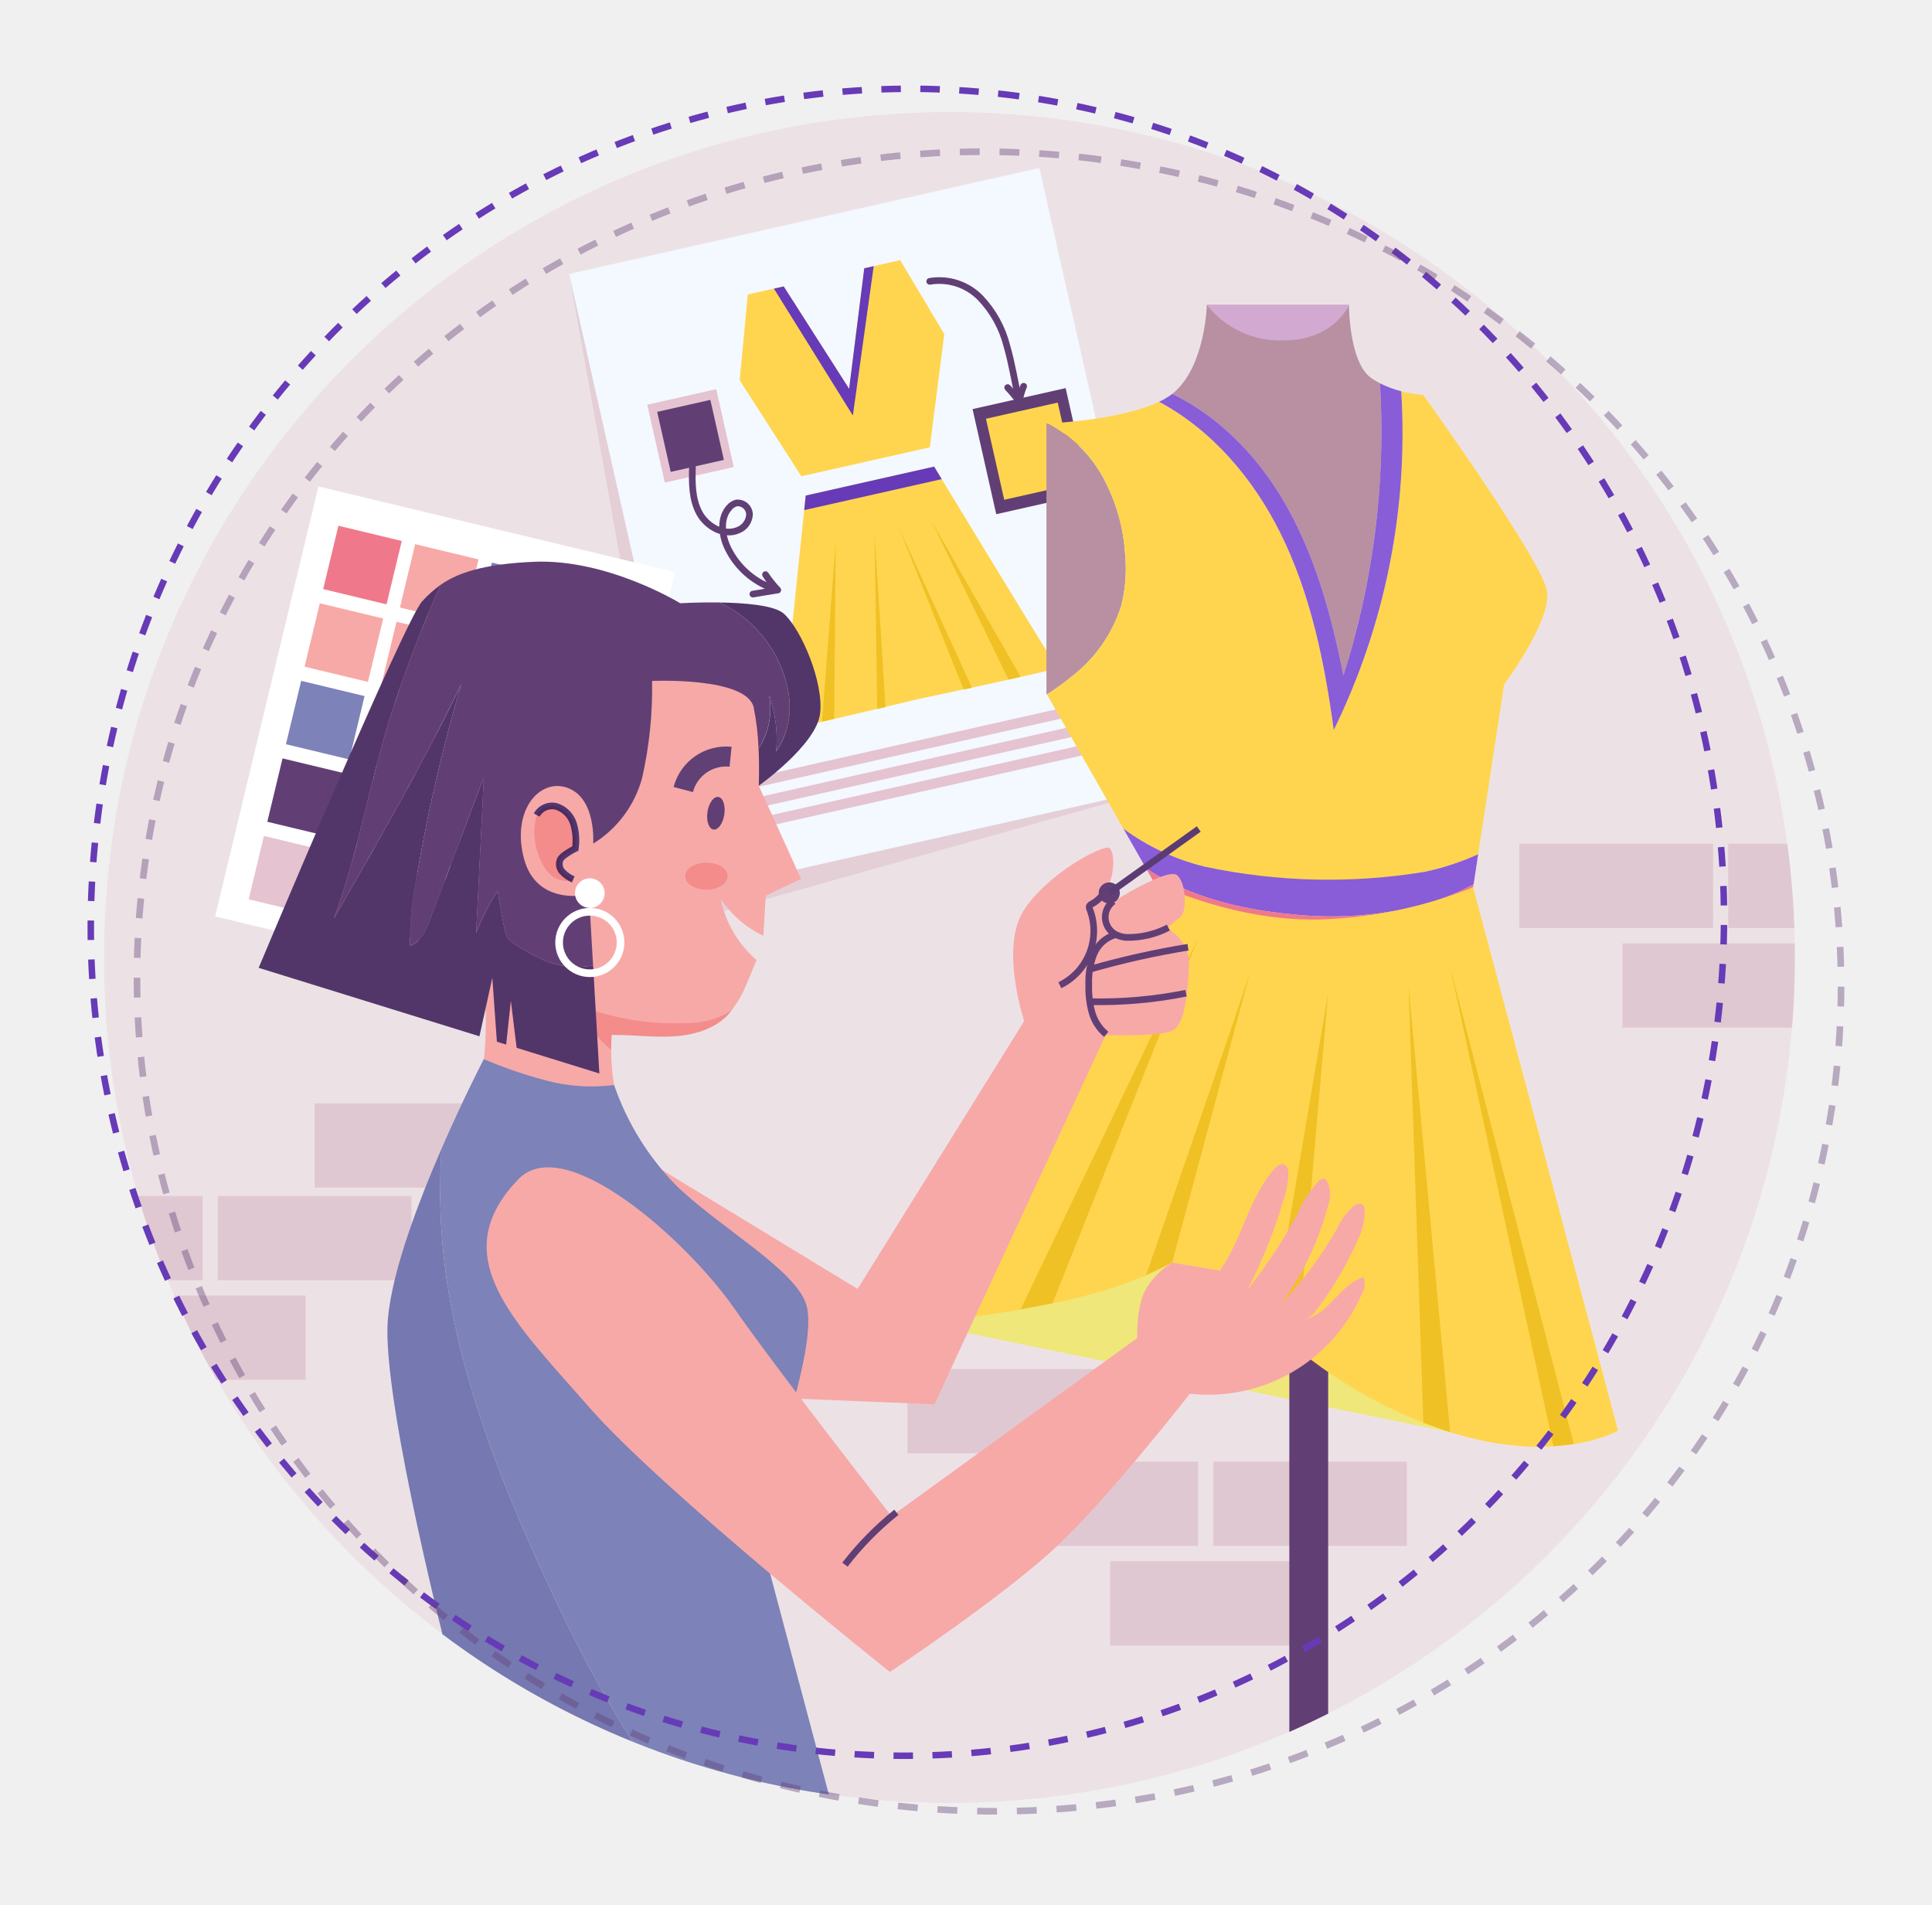
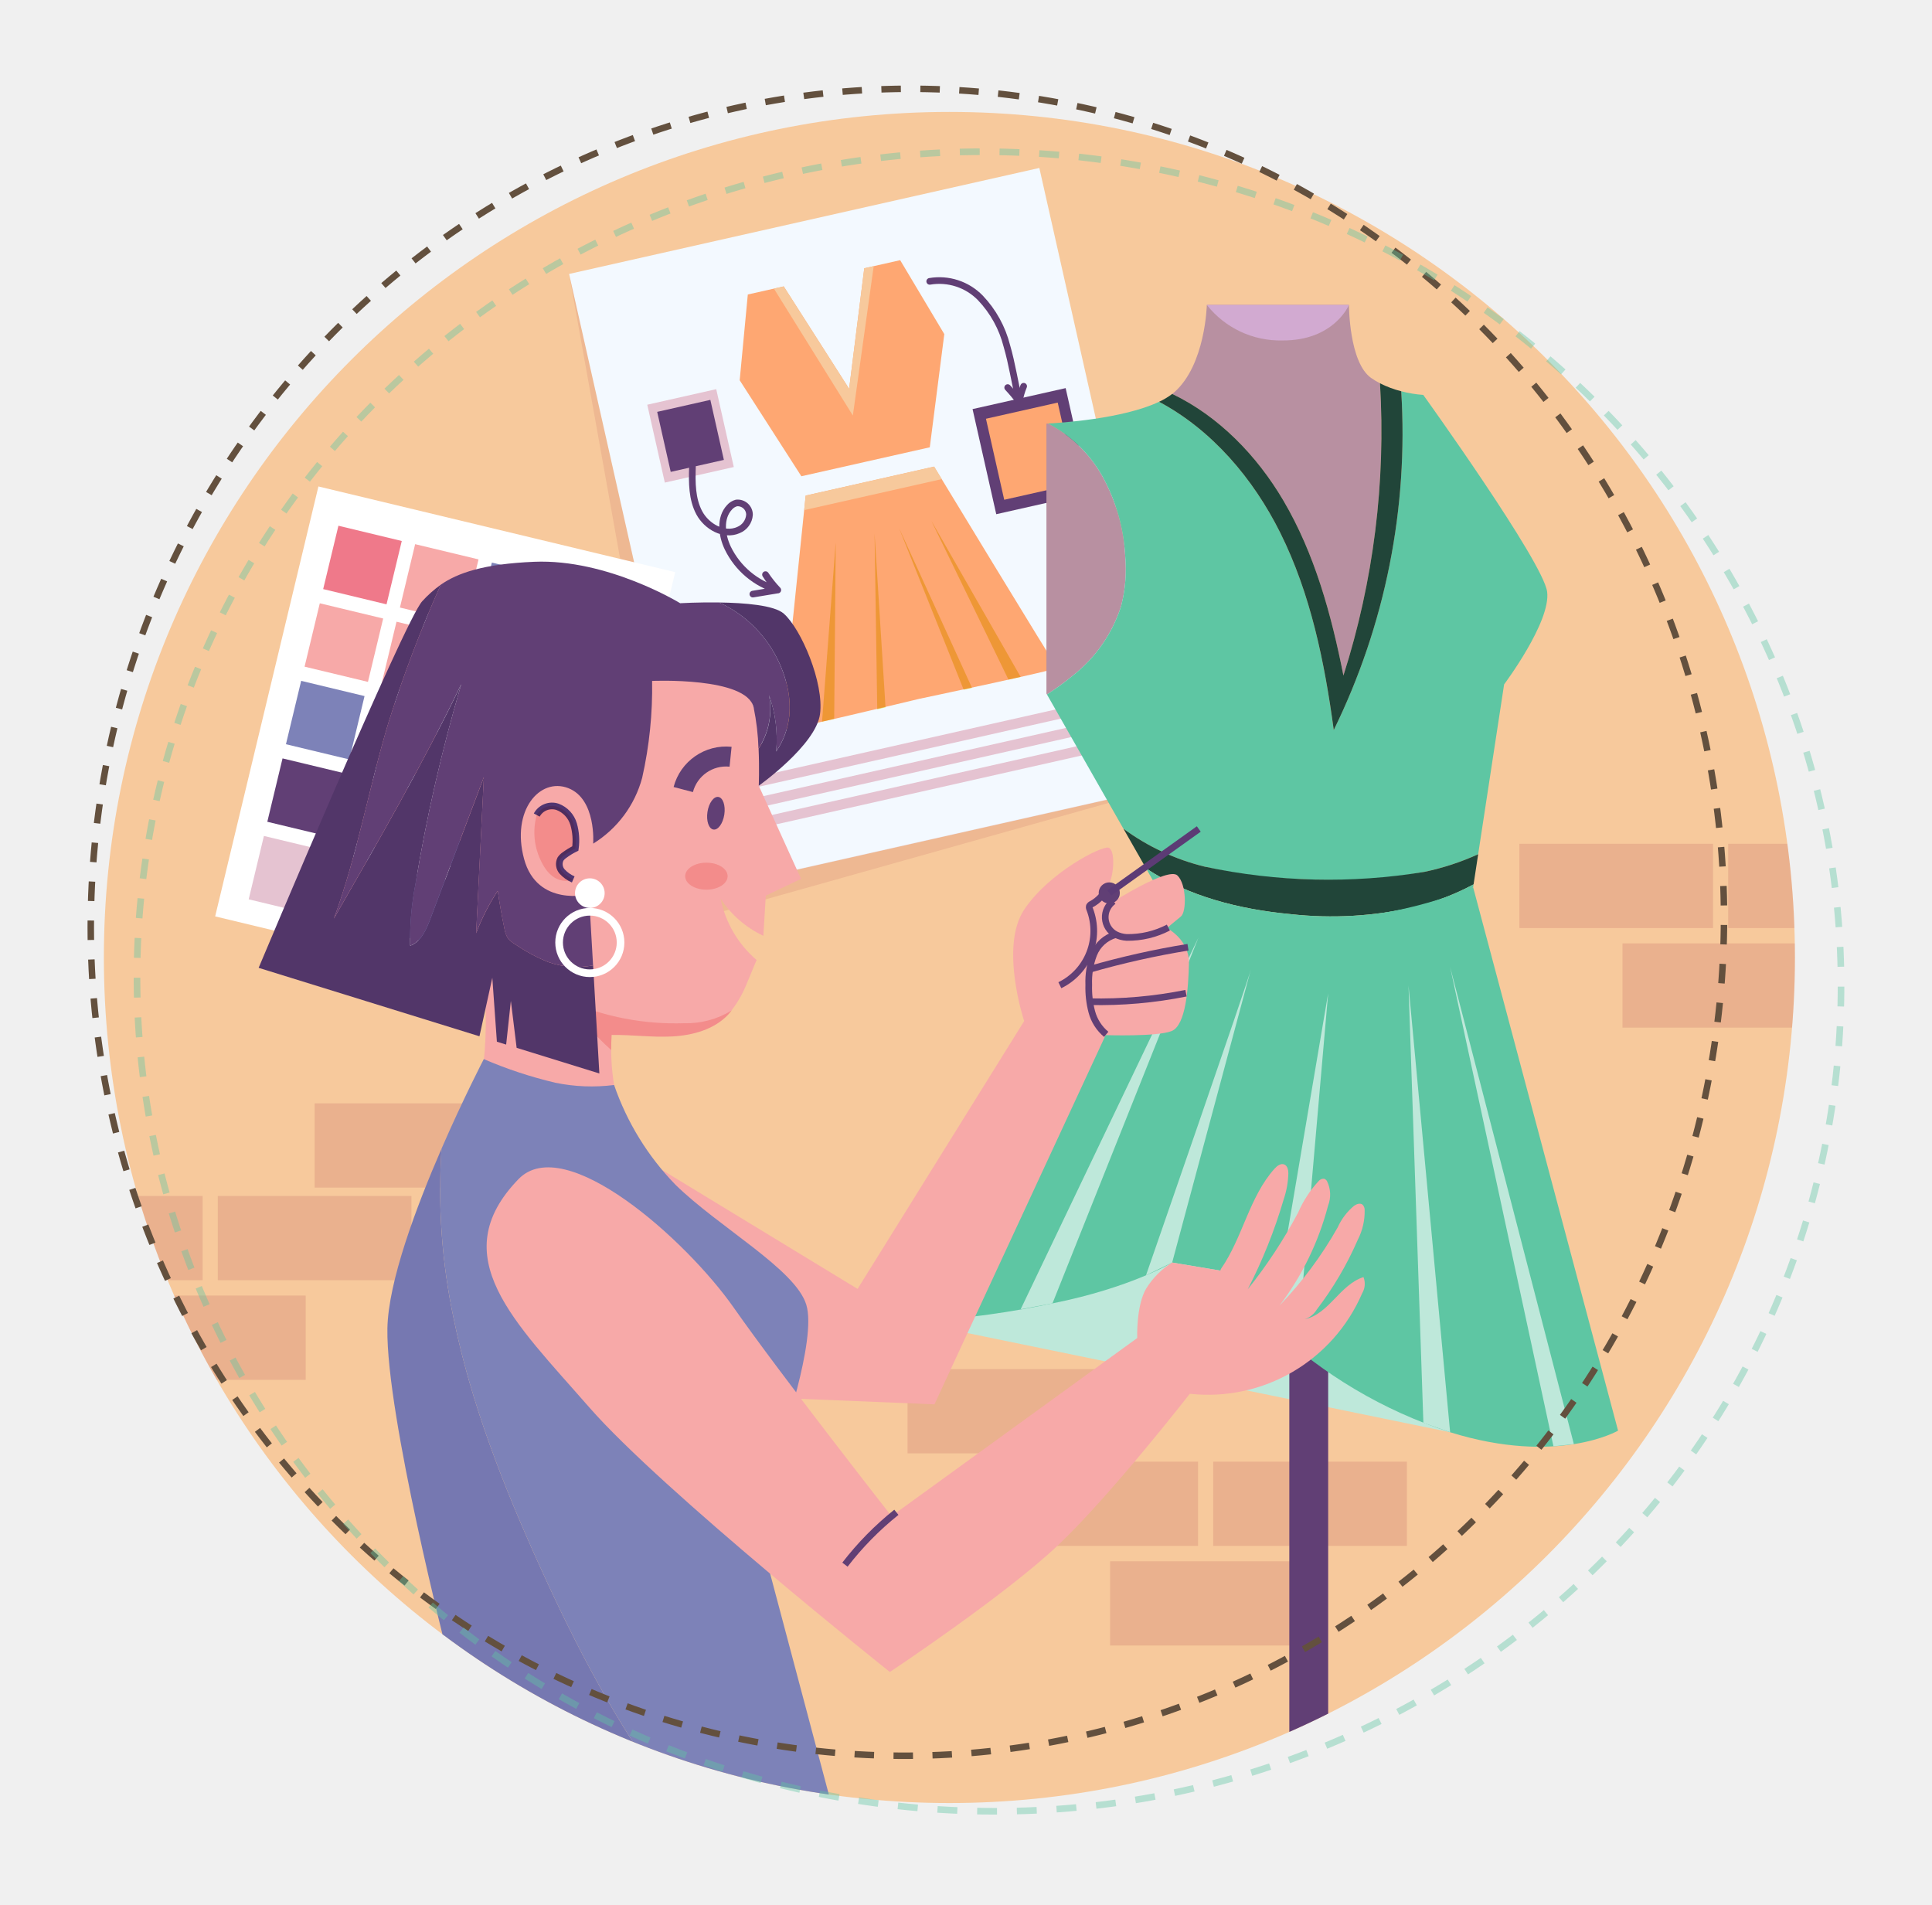
<svg xmlns="http://www.w3.org/2000/svg" width="278.008" height="274.025" viewBox="0 0 278.008 274.025">
  <defs>
    <clipPath id="clip-path">
      <circle id="Elipse_26" data-name="Elipse 26" cx="121.669" cy="121.669" r="121.669" fill="none" />
    </clipPath>
  </defs>
  <g id="Grupo_13033" data-name="Grupo 13033" transform="translate(1.689 -1.91)">
    <g id="Grupo_13032" data-name="Grupo 13032" transform="translate(13.257 18.016)">
      <g id="Grupo_13031" data-name="Grupo 13031" clip-path="url(#clip-path)">
-         <circle id="Elipse_25" data-name="Elipse 25" cx="121.669" cy="121.669" r="121.669" fill="#e5c3d1" opacity="0.3" />
+         <circle id="Elipse_25" data-name="Elipse 25" cx="121.669" cy="121.669" r="121.669" fill="#f7c99c" />
        <g id="Grupo_13017" data-name="Grupo 13017" transform="translate(203.686 91.99)" opacity="0.5" style="mix-blend-mode: multiply;isolation: isolate">
          <rect id="Rectángulo_2867" data-name="Rectángulo 2867" width="27.871" height="12.121" transform="translate(0 13.321)" fill="#e5c3d1" />
          <rect id="Rectángulo_2868" data-name="Rectángulo 2868" width="27.871" height="12.121" transform="translate(30.049 13.321)" fill="#e5c3d1" />
          <rect id="Rectángulo_2869" data-name="Rectángulo 2869" width="27.871" height="12.121" transform="translate(14.834 27.654)" fill="#e5c3d1" />
          <rect id="Rectángulo_2870" data-name="Rectángulo 2870" width="27.871" height="12.121" transform="translate(43.985)" fill="#e5c3d1" />
        </g>
        <g id="Grupo_13018" data-name="Grupo 13018" transform="translate(115.645 180.897)" opacity="0.5" style="mix-blend-mode: multiply;isolation: isolate">
          <rect id="Rectángulo_2871" data-name="Rectángulo 2871" width="27.871" height="12.121" transform="translate(71.856 25.442) rotate(180)" fill="#e5c3d1" />
          <rect id="Rectángulo_2872" data-name="Rectángulo 2872" width="27.871" height="12.121" transform="translate(41.807 25.442) rotate(180)" fill="#e5c3d1" />
          <rect id="Rectángulo_2873" data-name="Rectángulo 2873" width="27.871" height="12.121" transform="translate(57.022 39.775) rotate(180)" fill="#e5c3d1" />
          <rect id="Rectángulo_2874" data-name="Rectángulo 2874" width="27.871" height="12.121" transform="translate(27.871 12.121) rotate(180)" fill="#e5c3d1" />
        </g>
        <g id="Grupo_13019" data-name="Grupo 13019" transform="translate(-13.658 142.663)" opacity="0.5" style="mix-blend-mode: multiply;isolation: isolate">
          <rect id="Rectángulo_2875" data-name="Rectángulo 2875" width="27.871" height="12.121" transform="translate(0 13.321)" fill="#e5c3d1" />
          <rect id="Rectángulo_2876" data-name="Rectángulo 2876" width="27.871" height="12.121" transform="translate(30.049 13.321)" fill="#e5c3d1" />
          <rect id="Rectángulo_2877" data-name="Rectángulo 2877" width="27.871" height="12.121" transform="translate(14.834 27.654)" fill="#e5c3d1" />
          <rect id="Rectángulo_2878" data-name="Rectángulo 2878" width="27.871" height="12.121" transform="translate(43.985)" fill="#e5c3d1" />
        </g>
        <g id="Grupo_13020" data-name="Grupo 13020" transform="translate(66.947 8.065)">
          <path id="Trazado_841432" data-name="Trazado 841432" d="M0,0H69.328V90.786H0Z" transform="matrix(0.976, -0.22, 0.22, 0.976, 0, 15.249)" fill="#f3f9ff" />
-           <path id="Trazado_29833" data-name="Trazado 29833" d="M225.8,124.5l-9.241,2.084-9.241,2.083s-3.417,33.39-3.584,33.741,19.891-4.485,19.891-4.485,20.192-4.241,19.89-4.485S225.8,124.5,225.8,124.5Z" transform="translate(-173.278 -81.529)" fill="#ffd54f" />
-           <path id="Trazado_29834" data-name="Trazado 29834" d="M215.993,70.074l-5.168,1.165-2.178,17.348-3.829-6-5.582-8.74-5.168,1.165L192.9,87.352l8.875,13.815,9.241-2.084L220.254,97l2.088-16.287Z" transform="translate(-168.354 -56.808)" fill="#ffd54f" />
+           <path id="Trazado_29833" data-name="Trazado 29833" d="M225.8,124.5l-9.241,2.084-9.241,2.083s-3.417,33.39-3.584,33.741,19.891-4.485,19.891-4.485,20.192-4.241,19.89-4.485S225.8,124.5,225.8,124.5Z" transform="translate(-173.278 -81.529)" fill="#fea772" />
+           <path id="Trazado_29834" data-name="Trazado 29834" d="M215.993,70.074l-5.168,1.165-2.178,17.348-3.829-6-5.582-8.74-5.168,1.165L192.9,87.352l8.875,13.815,9.241-2.084L220.254,97l2.088-16.287Z" transform="translate(-168.354 -56.808)" fill="#fea772" />
          <rect id="Rectángulo_2880" data-name="Rectángulo 2880" width="59.396" height="1.453" transform="matrix(0.976, -0.22, 0.22, 0.976, 22.171, 88.698)" fill="#e5c3d1" />
          <rect id="Rectángulo_2881" data-name="Rectángulo 2881" width="59.396" height="1.453" transform="matrix(0.976, -0.22, 0.22, 0.976, 22.813, 91.544)" fill="#e5c3d1" />
          <rect id="Rectángulo_2882" data-name="Rectángulo 2882" width="59.396" height="1.453" transform="translate(23.454 94.39) rotate(-12.706)" fill="#e5c3d1" />
          <rect id="Rectángulo_2883" data-name="Rectángulo 2883" width="10.174" height="11.487" transform="translate(11.245 34.064) rotate(-12.706)" fill="#e5c3d1" />
          <rect id="Rectángulo_2884" data-name="Rectángulo 2884" width="7.838" height="8.849" transform="matrix(0.976, -0.22, 0.22, 0.976, 12.674, 35.093)" fill="#613f75" />
          <rect id="Rectángulo_2885" data-name="Rectángulo 2885" width="13.732" height="15.504" transform="translate(58.054 34.695) rotate(-12.706)" fill="#613f75" />
-           <path id="Trazado_841433" data-name="Trazado 841433" d="M0,0H10.579V11.944H0Z" transform="matrix(0.976, -0.22, 0.22, 0.976, 59.983, 36.085)" fill="#ffd54f" />
+           <path id="Trazado_841433" data-name="Trazado 841433" d="M0,0H10.579V11.944H0Z" transform="matrix(0.976, -0.22, 0.22, 0.976, 59.983, 36.085)" fill="#fea772" />
          <path id="Trazado_29835" data-name="Trazado 29835" d="M180.422,124.618c-.072,2.248-.074,4.61.989,6.592s3.552,3.385,5.611,2.479a2.56,2.56,0,0,0,1.611-2.21,1.7,1.7,0,0,0-1.877-1.692,1.987,1.987,0,0,0-1,.624c-1.42,1.518-1.146,3.983-.251,5.859a11.5,11.5,0,0,0,7.2,6.043,16.852,16.852,0,0,1-1.771-2.219,11.176,11.176,0,0,0,1.759,2.214l-3.578.591" transform="translate(-162.675 -81.583)" fill="none" stroke="#613f75" stroke-linecap="round" stroke-linejoin="round" stroke-width="0.958" />
          <path id="Trazado_29836" data-name="Trazado 29836" d="M243,75.53a8.247,8.247,0,0,1,7.286,2.376,15.515,15.515,0,0,1,3.813,6.912c.747,2.555,1.129,5.2,1.75,7.788" transform="translate(-191.111 -59.216)" fill="none" stroke="#613f75" stroke-linecap="round" stroke-linejoin="round" stroke-width="0.958" />
          <path id="Trazado_29837" data-name="Trazado 29837" d="M263.557,103.5a22.012,22.012,0,0,1,1.668,2,10.213,10.213,0,0,1,.632-2.192" transform="translate(-200.449 -71.901)" fill="none" stroke="#613f75" stroke-linecap="round" stroke-linejoin="round" stroke-width="0.958" />
-           <path id="Trazado_29838" data-name="Trazado 29838" d="M201.93,74.885l11.357,18.257,3-21.493-1.358.306L212.75,89.3l-9.412-14.735Z" transform="translate(-172.457 -57.523)" fill="#673ab7" />
-           <path id="Trazado_29839" data-name="Trazado 29839" d="M228.61,124.5l-18.481,4.167-.214,2.091L229.7,126.3Z" transform="translate(-176.083 -81.529)" fill="#673ab7" />
+           <path id="Trazado_29838" data-name="Trazado 29838" d="M201.93,74.885l11.357,18.257,3-21.493-1.358.306L212.75,89.3l-9.412-14.735Z" transform="translate(-172.457 -57.523)" fill="#f7c99c" />
+           <path id="Trazado_29839" data-name="Trazado 29839" d="M228.61,124.5l-18.481,4.167-.214,2.091L229.7,126.3Z" transform="translate(-176.083 -81.529)" fill="#f7c99c" />
          <path id="Trazado_29840" data-name="Trazado 29840" d="M216.584,144.437l-1.969,25.826,1.749-.4Z" transform="translate(-178.219 -90.585)" fill="#efe779" style="mix-blend-mode: multiply;isolation: isolate" />
          <path id="Trazado_29841" data-name="Trazado 29841" d="M228.462,142.129l.385,25.3,1.193-.276Z" transform="translate(-184.508 -89.537)" fill="#efe779" style="mix-blend-mode: multiply;isolation: isolate" />
          <path id="Trazado_29842" data-name="Trazado 29842" d="M234.906,140.676l10.507,23.014-1.2.262Z" transform="translate(-187.435 -88.877)" fill="#efe779" style="mix-blend-mode: multiply;isolation: isolate" />
          <path id="Trazado_29843" data-name="Trazado 29843" d="M243.414,138.758l12.861,22.483-1.753.388Z" transform="translate(-191.299 -88.005)" fill="#efe779" style="mix-blend-mode: multiply;isolation: isolate" />
          <path id="Trazado_29844" data-name="Trazado 29844" d="M147.928,73.706,167.9,162.269l67.631-15.249-70.9,19.929Z" transform="translate(-147.928 -58.458)" fill="#f6e9ee" style="mix-blend-mode: multiply;isolation: isolate" />
        </g>
        <g id="Grupo_13021" data-name="Grupo 13021" transform="translate(16.014 53.892)">
          <rect id="Rectángulo_2887" data-name="Rectángulo 2887" width="52.799" height="63.623" transform="translate(14.86 0) rotate(13.507)" fill="#fff" />
          <rect id="Rectángulo_2888" data-name="Rectángulo 2888" width="9.379" height="9.379" transform="matrix(0.972, 0.234, -0.234, 0.972, 17.738, 5.652)" fill="#ef798a" />
          <rect id="Rectángulo_2889" data-name="Rectángulo 2889" width="9.379" height="9.379" transform="translate(28.778 8.304) rotate(13.507)" fill="#f7a9a8" />
          <rect id="Rectángulo_2890" data-name="Rectángulo 2890" width="9.379" height="9.379" transform="translate(39.817 10.955) rotate(13.507)" fill="#7d82b8" />
          <rect id="Rectángulo_2891" data-name="Rectángulo 2891" width="9.379" height="9.379" transform="translate(50.857 13.607) rotate(13.507)" fill="#613f75" />
          <rect id="Rectángulo_2892" data-name="Rectángulo 2892" width="9.379" height="9.379" transform="translate(15.058 16.811) rotate(13.507)" fill="#f7a9a8" />
          <rect id="Rectángulo_2893" data-name="Rectángulo 2893" width="9.379" height="9.379" transform="matrix(0.972, 0.234, -0.234, 0.972, 26.097, 19.463)" fill="#f7a9a8" />
          <rect id="Rectángulo_2894" data-name="Rectángulo 2894" width="9.379" height="9.379" transform="translate(37.137 22.115) rotate(13.507)" fill="#7d82b8" />
          <rect id="Rectángulo_2895" data-name="Rectángulo 2895" width="9.379" height="9.379" transform="translate(48.176 24.767) rotate(13.507)" fill="#613f75" />
          <rect id="Rectángulo_2896" data-name="Rectángulo 2896" width="9.379" height="9.379" transform="translate(12.377 27.971) rotate(13.507)" fill="#7d82b8" />
          <rect id="Rectángulo_2897" data-name="Rectángulo 2897" width="9.379" height="9.379" transform="translate(23.417 30.622) rotate(13.507)" fill="#f7a9a8" />
          <rect id="Rectángulo_2898" data-name="Rectángulo 2898" width="9.379" height="9.379" transform="matrix(0.972, 0.234, -0.234, 0.972, 34.456, 33.274)" fill="#7d82b8" />
          <rect id="Rectángulo_2899" data-name="Rectángulo 2899" width="9.379" height="9.379" transform="translate(45.495 35.926) rotate(13.507)" fill="#613f75" />
          <rect id="Rectángulo_2900" data-name="Rectángulo 2900" width="9.379" height="9.379" transform="translate(9.696 39.13) rotate(13.507)" fill="#613f75" />
          <rect id="Rectángulo_2901" data-name="Rectángulo 2901" width="9.379" height="9.379" transform="translate(20.736 41.782) rotate(13.507)" fill="#f7a9a8" />
          <rect id="Rectángulo_2902" data-name="Rectángulo 2902" width="9.379" height="9.379" transform="matrix(0.972, 0.234, -0.234, 0.972, 31.775, 44.434)" fill="#7d82b8" />
          <rect id="Rectángulo_2903" data-name="Rectángulo 2903" width="9.379" height="9.379" transform="translate(42.815 47.085) rotate(13.507)" fill="#613f75" />
          <rect id="Rectángulo_2904" data-name="Rectángulo 2904" width="9.379" height="9.379" transform="translate(7.016 50.289) rotate(13.507)" fill="#e5c3d1" />
          <rect id="Rectángulo_2905" data-name="Rectángulo 2905" width="9.379" height="9.379" transform="translate(18.055 52.941) rotate(13.507)" fill="#f7a9a8" />
          <rect id="Rectángulo_2906" data-name="Rectángulo 2906" width="9.379" height="9.379" transform="translate(29.095 55.593) rotate(13.507)" fill="#7d82b8" />
          <rect id="Rectángulo_2907" data-name="Rectángulo 2907" width="9.379" height="9.379" transform="matrix(0.972, 0.234, -0.234, 0.972, 40.134, 58.245)" fill="#613f75" />
        </g>
        <g id="Grupo_13024" data-name="Grupo 13024" transform="translate(118.271 27.772)">
-           <path id="Trazado_29845" data-name="Trazado 29845" d="M248.193,327.6,320.244,342.4l-7-34.981L279.7,298.328Z" transform="translate(-244.794 -180.193)" fill="#efe779" />
+           <path id="Trazado_29845" data-name="Trazado 29845" d="M248.193,327.6,320.244,342.4l-7-34.981L279.7,298.328Z" transform="translate(-244.794 -180.193)" fill="#bee8da" />
          <rect id="Rectángulo_2908" data-name="Rectángulo 2908" width="5.591" height="59.072" transform="translate(52.312 148.729)" fill="#613f75" />
          <g id="Grupo_13023" data-name="Grupo 13023" transform="translate(17.362)">
            <path id="Trazado_29846" data-name="Trazado 29846" d="M284.527,139.414a21.32,21.32,0,0,0,.591-7.182,26.666,26.666,0,0,0-3.32-11.568,19.047,19.047,0,0,0-7.79-7.524l-.23.011v38.84l.075.132a36.916,36.916,0,0,0,3.755-2.733A20.679,20.679,0,0,0,284.527,139.414Z" transform="translate(-273.778 -96.076)" fill="#b890a1" />
            <path id="Trazado_29847" data-name="Trazado 29847" d="M322.919,110c4.533,7.687,6.916,16.446,8.653,25.2a115.505,115.505,0,0,0,5.261-42.051,10.8,10.8,0,0,1-1.274-.768c-3.19-2.251-3.19-10.507-3.19-10.507H311.917s-.188,8.631-4.691,12.571c-.091.08-.192.156-.291.233C313.635,97.891,319.116,103.554,322.919,110Z" transform="translate(-288.839 -81.875)" fill="#b890a1" />
            <g id="Grupo_13022" data-name="Grupo 13022" transform="translate(0.075 11.276)">
-               <path id="Trazado_29848" data-name="Trazado 29848" d="M311.5,174.867a68.93,68.93,0,0,0,16.725-1.077,36.947,36.947,0,0,0,7.738-2.537l3.734-24.441s6.755-9.006,6.192-13.322-17.825-28.332-17.825-28.332a17.136,17.136,0,0,1-3.176-.528,97.024,97.024,0,0,1-9.708,48.744c-1.319-9.76-3.309-19.569-7.7-28.385-3.874-7.782-9.813-14.779-17.437-18.841-5.206,2.477-14.432,3.047-15.977,3.127a19.047,19.047,0,0,1,7.79,7.524,26.665,26.665,0,0,1,3.32,11.568,21.318,21.318,0,0,1-.591,7.182,20.678,20.678,0,0,1-6.919,9.975,36.921,36.921,0,0,1-3.756,2.733l11.012,19.329a32.892,32.892,0,0,0,11.728,5.462A68.6,68.6,0,0,0,311.5,174.867Z" transform="translate(-273.915 -103.487)" fill="#ffd54f" />
-               <path id="Trazado_29849" data-name="Trazado 29849" d="M320.909,124.037c4.39,8.817,6.38,18.626,7.7,28.385a97.024,97.024,0,0,0,9.708-48.744,14.757,14.757,0,0,1-3.056-1.143A115.507,115.507,0,0,1,330,144.586c-1.737-8.754-4.12-17.512-8.653-25.2-3.8-6.448-9.284-12.11-15.984-15.322a10.206,10.206,0,0,1-1.89,1.132C311.1,109.258,317.034,116.255,320.909,124.037Z" transform="translate(-287.34 -102.535)" fill="#895cd8" />
-               <path id="Trazado_29850" data-name="Trazado 29850" d="M337.392,226.185a85.311,85.311,0,0,1-31.572-.741,32.892,32.892,0,0,1-11.728-5.462l3.239,5.685c6.03,4.042,13.468,5.909,20.767,6.595a53.312,53.312,0,0,0,18.009-1.057,36.255,36.255,0,0,0,8.362-3.224l.661-4.332A36.947,36.947,0,0,1,337.392,226.185Z" transform="translate(-283.08 -155.882)" fill="#895cd8" />
-               <path id="Trazado_29851" data-name="Trazado 29851" d="M320.794,236.993c-7.3-.686-14.737-2.553-20.767-6.595l1.156,2.029,26.172,12.516L347.1,233.131l.064-.42a36.256,36.256,0,0,1-8.362,3.224A53.312,53.312,0,0,1,320.794,236.993Z" transform="translate(-285.776 -160.613)" fill="#ef798a" />
+               <path id="Trazado_29848" data-name="Trazado 29848" d="M311.5,174.867a68.93,68.93,0,0,0,16.725-1.077,36.947,36.947,0,0,0,7.738-2.537l3.734-24.441s6.755-9.006,6.192-13.322-17.825-28.332-17.825-28.332a17.136,17.136,0,0,1-3.176-.528,97.024,97.024,0,0,1-9.708,48.744c-1.319-9.76-3.309-19.569-7.7-28.385-3.874-7.782-9.813-14.779-17.437-18.841-5.206,2.477-14.432,3.047-15.977,3.127a19.047,19.047,0,0,1,7.79,7.524,26.665,26.665,0,0,1,3.32,11.568,21.318,21.318,0,0,1-.591,7.182,20.678,20.678,0,0,1-6.919,9.975,36.921,36.921,0,0,1-3.756,2.733l11.012,19.329a32.892,32.892,0,0,0,11.728,5.462A68.6,68.6,0,0,0,311.5,174.867Z" transform="translate(-273.915 -103.487)" fill="#5ec6a3" />
+               <path id="Trazado_29849" data-name="Trazado 29849" d="M320.909,124.037c4.39,8.817,6.38,18.626,7.7,28.385a97.024,97.024,0,0,0,9.708-48.744,14.757,14.757,0,0,1-3.056-1.143A115.507,115.507,0,0,1,330,144.586c-1.737-8.754-4.12-17.512-8.653-25.2-3.8-6.448-9.284-12.11-15.984-15.322a10.206,10.206,0,0,1-1.89,1.132C311.1,109.258,317.034,116.255,320.909,124.037Z" transform="translate(-287.34 -102.535)" fill="#214539" />
+               <path id="Trazado_29850" data-name="Trazado 29850" d="M337.392,226.185a85.311,85.311,0,0,1-31.572-.741,32.892,32.892,0,0,1-11.728-5.462l3.239,5.685c6.03,4.042,13.468,5.909,20.767,6.595a53.312,53.312,0,0,0,18.009-1.057,36.255,36.255,0,0,0,8.362-3.224l.661-4.332A36.947,36.947,0,0,1,337.392,226.185Z" transform="translate(-283.08 -155.882)" fill="#214539" />
+               <path id="Trazado_29851" data-name="Trazado 29851" d="M320.794,236.993c-7.3-.686-14.737-2.553-20.767-6.595l1.156,2.029,26.172,12.516L347.1,233.131l.064-.42a36.256,36.256,0,0,1-8.362,3.224A53.312,53.312,0,0,1,320.794,236.993Z" transform="translate(-285.776 -160.613)" fill="#5ec6a3" />
            </g>
          </g>
-           <path id="Trazado_29852" data-name="Trazado 29852" d="M274.81,234.115c1.155.557,12.092,5.769,24.3,5.325a64.685,64.685,0,0,0,21.618-4.62l20.855,78.186s-8.653,5.062-24.167.23A67.558,67.558,0,0,1,291.734,298l-7.5-8.045-6.811-1.135s-5.929,3.614-17.223,5.874a130.218,130.218,0,0,1-18.231,2.543Z" transform="translate(-241.966 -151.026)" fill="#ffd54f" />
-           <path id="Trazado_29853" data-name="Trazado 29853" d="M380.209,256.414l17.807,68.661-2.938.315Z" transform="translate(-304.759 -161.154)" fill="#efe779" style="mix-blend-mode: multiply;isolation: isolate" />
-           <path id="Trazado_29854" data-name="Trazado 29854" d="M375.226,325.589l-5.987-64.277,2.14,62.927Z" transform="translate(-299.776 -163.379)" fill="#efe779" style="mix-blend-mode: multiply;isolation: isolate" />
-           <path id="Trazado_29855" data-name="Trazado 29855" d="M341.288,263.336l-8.135,47.937,3.674,3.254Z" transform="translate(-283.385 -164.299)" fill="#efe779" style="mix-blend-mode: multiply;isolation: isolate" />
-           <path id="Trazado_29856" data-name="Trazado 29856" d="M315.118,257.064c-.183,1.078-15.091,44.014-15.091,44.014l3.765-1.834Z" transform="translate(-268.339 -161.45)" fill="#efe779" style="mix-blend-mode: multiply;isolation: isolate" />
-           <path id="Trazado_29857" data-name="Trazado 29857" d="M292.561,248.677l-25.583,53.485,4.58-.854Z" transform="translate(-253.327 -157.64)" fill="#efe779" style="mix-blend-mode: multiply;isolation: isolate" />
+           <path id="Trazado_29852" data-name="Trazado 29852" d="M274.81,234.115c1.155.557,12.092,5.769,24.3,5.325a64.685,64.685,0,0,0,21.618-4.62l20.855,78.186s-8.653,5.062-24.167.23A67.558,67.558,0,0,1,291.734,298l-7.5-8.045-6.811-1.135s-5.929,3.614-17.223,5.874a130.218,130.218,0,0,1-18.231,2.543Z" transform="translate(-241.966 -151.026)" fill="#5ec6a3" />
+           <path id="Trazado_29853" data-name="Trazado 29853" d="M380.209,256.414l17.807,68.661-2.938.315Z" transform="translate(-304.759 -161.154)" fill="#bee8da" />
+           <path id="Trazado_29854" data-name="Trazado 29854" d="M375.226,325.589l-5.987-64.277,2.14,62.927Z" transform="translate(-299.776 -163.379)" fill="#bee8da" />
+           <path id="Trazado_29855" data-name="Trazado 29855" d="M341.288,263.336l-8.135,47.937,3.674,3.254Z" transform="translate(-283.385 -164.299)" fill="#bee8da" />
+           <path id="Trazado_29856" data-name="Trazado 29856" d="M315.118,257.064c-.183,1.078-15.091,44.014-15.091,44.014l3.765-1.834Z" transform="translate(-268.339 -161.45)" fill="#bee8da" />
+           <path id="Trazado_29857" data-name="Trazado 29857" d="M292.561,248.677l-25.583,53.485,4.58-.854Z" transform="translate(-253.327 -157.64)" fill="#bee8da" />
        </g>
        <path id="Trazado_29858" data-name="Trazado 29858" d="M336.516,81.875s-2.125,5.159-9.582,5.111a13.452,13.452,0,0,1-10.87-5.111Z" transform="translate(-157.352 -54.103)" fill="#d2aad1" />
        <g id="Grupo_13030" data-name="Grupo 13030" transform="translate(22.27 64.713)">
          <g id="Grupo_13026" data-name="Grupo 13026" transform="translate(55.577 38.466)">
            <path id="Trazado_29859" data-name="Trazado 29859" d="M167.9,269.817l30.611,18.626L222.482,249.9s-3.563-10.69,0-16.034,11.176-9.232,12.147-8.908.81,3.887,0,5.345a1.858,1.858,0,0,0,.67,2.429s7.9-5.034,9.23-3.785,1.332,5.245.5,5.911-2,1.665-2,1.665,3.247,1.665,3.164,5.078-.416,8.908-2.5,9.741-9.491.583-9.491.583l-24.63,53.127-29.341-1.206Z" transform="translate(-167.9 -222.263)" fill="#f7a9a8" />
            <path id="Trazado_29860" data-name="Trazado 29860" d="M284.12,235.406a5.127,5.127,0,0,1-2.215,2.412.686.686,0,0,0-.348.3.666.666,0,0,0,.062.466,8.688,8.688,0,0,1-4.306,10.916" transform="translate(-217.598 -227.02)" fill="none" stroke="#613f75" stroke-miterlimit="10" stroke-width="0.958" />
            <path id="Trazado_29861" data-name="Trazado 29861" d="M290.467,239.065a2.829,2.829,0,0,0,.271,4.78,4.034,4.034,0,0,0,1.622.441,12.592,12.592,0,0,0,6.005-1.418" transform="translate(-223.033 -228.681)" fill="none" stroke="#613f75" stroke-miterlimit="10" stroke-width="0.958" />
            <path id="Trazado_29862" data-name="Trazado 29862" d="M288.823,247.877a4.789,4.789,0,0,0-3.178,2.872,11.018,11.018,0,0,0-.71,4.359,13.6,13.6,0,0,0,.437,3.878,6.3,6.3,0,0,0,2.077,3.245" transform="translate(-221.06 -232.684)" fill="none" stroke="#613f75" stroke-miterlimit="10" stroke-width="0.958" />
            <path id="Trazado_29863" data-name="Trazado 29863" d="M285.085,254.4a121.989,121.989,0,0,1,14.2-3.186" transform="translate(-221.128 -234.198)" fill="none" stroke="#613f75" stroke-miterlimit="10" stroke-width="0.958" />
            <path id="Trazado_29864" data-name="Trazado 29864" d="M285.066,264.556a62.987,62.987,0,0,0,13.921-1.22" transform="translate(-221.119 -239.706)" fill="none" stroke="#613f75" stroke-miterlimit="10" stroke-width="0.958" />
            <g id="Grupo_13025" data-name="Grupo 13025" transform="translate(65.308)">
              <path id="Trazado_29865" data-name="Trazado 29865" d="M290.6,235.637a1.522,1.522,0,1,1-1.522-1.522A1.521,1.521,0,0,1,290.6,235.637Z" transform="translate(-287.56 -226.433)" fill="#613f75" />
              <line id="Línea_17" data-name="Línea 17" x1="12.876" y2="9.204" transform="translate(1.522)" fill="none" stroke="#5c3b75" stroke-miterlimit="10" stroke-width="0.958" />
            </g>
          </g>
          <path id="Trazado_29866" data-name="Trazado 29866" d="M122.179,234.966a37.432,37.432,0,0,0,20.894,8.053,31.733,31.733,0,0,1-2.243-13.944c2.918-.04,5.834.376,8.747.217s5.945-.987,7.971-3.086a15.926,15.926,0,0,0,2.794-4.694c.482-1.075.868-2.14,1.35-3.215a15.782,15.782,0,0,1-5.182-8.825,14.977,14.977,0,0,0,6.15,5.338l.354-5.777,5.073-2.418L162,193.214s1.772-5.094-1.329-12.957-29.9-5.095-29.9-5.095c-4.745,1.79-8.363,6.106-10.142,10.855s-2,9.946-1.666,15.007a72.447,72.447,0,0,0,1.61,11.147c.613,2.728,1.386,5.426,1.766,8.2A57.743,57.743,0,0,1,122.179,234.966Z" transform="translate(-90.033 -160.974)" fill="#f7a9a8" />
          <path id="Trazado_29867" data-name="Trazado 29867" d="M186.789,214.112c-.2,1.3-.9,2.263-1.567,2.162s-1.054-1.233-.859-2.528.9-2.263,1.567-2.162S186.984,212.816,186.789,214.112Z" transform="translate(-119.778 -177.729)" fill="#613f75" />
          <path id="Trazado_29868" data-name="Trazado 29868" d="M178.026,205.686a6.373,6.373,0,0,1,6.809-4.721" transform="translate(-116.923 -172.895)" fill="none" stroke="#604075" stroke-miterlimit="10" stroke-width="2.874" />
          <path id="Trazado_29869" data-name="Trazado 29869" d="M139.394,215.284a2.5,2.5,0,0,1,3-1.179,3.826,3.826,0,0,1,2.31,2.495,8.506,8.506,0,0,1,.246,3.493,10.063,10.063,0,0,0-1.572.961,2.135,2.135,0,0,0-.564.558,1.628,1.628,0,0,0,.245,1.817,4.769,4.769,0,0,0,1.586,1.12" transform="translate(-99.375 -178.823)" fill="none" stroke="#513570" stroke-miterlimit="10" stroke-width="0.958" />
          <path id="Trazado_29870" data-name="Trazado 29870" d="M184.637,230.862c0,1.074-1.368,1.944-3.055,1.944s-3.055-.871-3.055-1.944,1.368-1.944,3.055-1.944S184.637,229.788,184.637,230.862Z" transform="translate(-117.15 -185.606)" fill="#f7a9a8" opacity="0.5" style="mix-blend-mode: multiply;isolation: isolate" />
          <g id="Grupo_13027" data-name="Grupo 13027" transform="translate(18.526 71.579)">
            <path id="Trazado_29871" data-name="Trazado 29871" d="M109.547,328.738a88.943,88.943,0,0,1-1.736-24.429c-3.677,8.459-7.68,19.164-7.793,25.89-.208,12.5,8.695,47.1,8.695,47.1l21.651,17.952,10.093,1.772c-7.54-9.988-13.356-21.242-18.534-32.666C116.722,352.884,112.073,341.078,109.547,328.738Z" transform="translate(-100.014 -291.43)" fill="#7678b1" />
            <path id="Trazado_29872" data-name="Trazado 29872" d="M159.934,349.242l2.875-12.939s5.359-15.161,3.79-20.259-12.547-11.109-18.821-17.253a38.716,38.716,0,0,1-8.834-14.355,25.7,25.7,0,0,1-8.458-.325,62.047,62.047,0,0,1-10.293-3.4s-2.918,5.611-6.077,12.879a88.943,88.943,0,0,0,1.736,24.429c2.526,12.34,7.175,24.146,12.375,35.619,5.178,11.424,10.994,22.678,18.534,32.666l24.151,4.24Z" transform="translate(-106.32 -280.711)" fill="#7d82b8" />
          </g>
          <path id="Trazado_29873" data-name="Trazado 29873" d="M130.767,310.554c6.663-6.885,24.164,8.758,30.976,18.488s22.7,30,22.7,30L219.8,333.421s-.162-4.7,1.3-7.136a11.59,11.59,0,0,1,3.73-3.73l6.811,1.135c.164.144.106-.074.23-.252,3.112-4.479,4.044-10.312,7.681-14.376.367-.41.905-.832,1.414-.62.454.19.577.77.585,1.262a12.691,12.691,0,0,1-.666,3.743,73.428,73.428,0,0,1-5.18,12.955,70.265,70.265,0,0,0,7.252-11.038,16.016,16.016,0,0,1,2.956-4.537.9.9,0,0,1,.79-.329.786.786,0,0,1,.414.35,4.389,4.389,0,0,1,.144,3.534,40.848,40.848,0,0,1-6.978,14.363,56.151,56.151,0,0,0,8.358-11.232,8.67,8.67,0,0,1,2.375-3.134c.361-.249.877-.429,1.215-.15a1.059,1.059,0,0,1,.3.742,8.945,8.945,0,0,1-.993,4.314,47.973,47.973,0,0,1-5.912,10.054,3.2,3.2,0,0,1-1.736,1.379c3.516-.744,5.05-4.967,8.47-6.071a2.634,2.634,0,0,1-.183,2.317,24.144,24.144,0,0,1-24.809,14.474s-11.317,14.542-18.935,21.769-24.222,18.264-24.222,18.264-32.789-26.09-43.267-38.09C130.2,331.075,120,321.677,130.767,310.554Z" transform="translate(-93.377 -221.702)" fill="#f7a9a8" />
          <path id="Trazado_29874" data-name="Trazado 29874" d="M220.654,407.726a44.1,44.1,0,0,1,7.4-7.532" transform="translate(-136.285 -263.403)" fill="none" stroke="#613f75" stroke-miterlimit="10" stroke-width="0.958" />
          <path id="Trazado_29875" data-name="Trazado 29875" d="M144.363,224.549a4.769,4.769,0,0,1-1.586-1.12,1.628,1.628,0,0,1-.245-1.817,2.136,2.136,0,0,1,.564-.558,10.063,10.063,0,0,1,1.572-.961,8.506,8.506,0,0,0-.246-3.493,3.826,3.826,0,0,0-2.31-2.495,2.5,2.5,0,0,0-3,1.179,9.336,9.336,0,0,0,.738,6.851C141.715,225.8,144.363,224.549,144.363,224.549Z" transform="translate(-99.096 -178.823)" fill="#f7a9a8" opacity="0.5" style="mix-blend-mode: multiply;isolation: isolate" />
          <g id="Grupo_13028" data-name="Grupo 13028" transform="translate(44.565 63.232)" opacity="0.5" style="mix-blend-mode: multiply;isolation: isolate">
            <path id="Trazado_29876" data-name="Trazado 29876" d="M147.724,265.416a39,39,0,0,0,6.171,7.045c0-.726.013-1.452.062-2.177,2.918-.04,5.834.376,8.747.217s5.945-.987,7.971-3.086a8.412,8.412,0,0,0,.57-.663,12.434,12.434,0,0,1-6.865,1.848A38.637,38.637,0,0,1,147.724,265.416Z" transform="translate(-147.724 -265.416)" fill="#f7a9a8" />
          </g>
          <g id="Grupo_13029" data-name="Grupo 13029">
            <path id="Trazado_29877" data-name="Trazado 29877" d="M107.772,209.946a24.327,24.327,0,0,1-4.716-2.521,3.691,3.691,0,0,1-1.158-.981,3.607,3.607,0,0,1-.452-1.3q-.566-2.708-.968-5.447a30.642,30.642,0,0,0-3.106,6.089q.554-11.221,1.109-22.442l-7.7,20.39c-.588,1.555-1.343,3.283-2.9,3.856a41.334,41.334,0,0,1,.758-8.877,238.57,238.57,0,0,1,6.591-28.751C89.669,181.49,83.281,192.59,76.9,203.678c3.389-9.169,5.04-18.88,7.868-28.237a182.928,182.928,0,0,1,7.508-19.795,16.651,16.651,0,0,0-2.656,2.364c-2.534,2.683-23.548,52.759-23.548,52.759l31.774,9.851,1.851-8.419.657,9.2,1.334.413.678-6.286.831,6.753L115.1,225.97l-.9-15.554A12.264,12.264,0,0,1,107.772,209.946Z" transform="translate(-66.07 -152.324)" fill="#523669" />
            <path id="Trazado_29878" data-name="Trazado 29878" d="M148.53,168.775a18.9,18.9,0,0,1,1.021,8.1,11.121,11.121,0,0,0,1.891-5.153,13.614,13.614,0,0,0-.45-4.844,17.719,17.719,0,0,0-6.6-9.666,17.388,17.388,0,0,0-3.053-1.783c-3.035-.043-5.6.111-5.6.111s-10.433-6.409-21.014-5.962c-7.345.31-11.026,1.626-13.44,3.3a182.927,182.927,0,0,0-7.508,19.795c-2.828,9.357-4.479,19.068-7.868,28.237,6.382-11.088,12.771-22.188,18.325-33.713a238.573,238.573,0,0,0-6.591,28.751,41.335,41.335,0,0,0-.758,8.877c1.561-.573,2.316-2.3,2.9-3.856l7.7-20.39q-.555,11.222-1.109,22.442a30.642,30.642,0,0,1,3.106-6.089q.4,2.738.968,5.447a3.607,3.607,0,0,0,.452,1.3,3.691,3.691,0,0,0,1.158.981,24.328,24.328,0,0,0,4.716,2.521,12.264,12.264,0,0,0,6.431.471l-.591-10.213s-7.46,1.862-9.34-5.111,2.273-11.753,6.347-10.186,3.6,7.992,3.6,7.992a16.007,16.007,0,0,0,7.051-9.48,58.92,58.92,0,0,0,1.429-13.933s13.581-.612,14.606,3.8a34.64,34.64,0,0,1,.7,5.952A10.554,10.554,0,0,0,148.53,168.775Z" transform="translate(-75.082 -149.56)" fill="#613f75" />
            <path id="Trazado_29879" data-name="Trazado 29879" d="M196.778,161.921c-1.38-1.217-5.673-1.55-9.3-1.6a17.387,17.387,0,0,1,3.053,1.783,17.719,17.719,0,0,1,6.6,9.666,13.613,13.613,0,0,1,.45,4.844,11.121,11.121,0,0,1-1.891,5.153,18.9,18.9,0,0,0-1.021-8.1,10.554,10.554,0,0,1-1.509,7.7c.129,2.9.023,5.323.023,5.323s8.219-5.838,8.815-10.309S199.311,164.157,196.778,161.921Z" transform="translate(-121.216 -154.447)" fill="#523669" />
          </g>
        </g>
        <path id="Trazado_29880" data-name="Trazado 29880" d="M153.75,235.18a2.132,2.132,0,1,1-2.131-2.132A2.131,2.131,0,0,1,153.75,235.18Z" transform="translate(-81.689 -122.769)" fill="#fff" />
        <path id="Trazado_29881" data-name="Trazado 29881" d="M149.255,240.859a4.972,4.972,0,1,0,4.972,4.972A4.972,4.972,0,0,0,149.255,240.859Zm0,8.844a3.872,3.872,0,1,1,3.872-3.872A3.873,3.873,0,0,1,149.255,249.7Z" transform="translate(-79.326 -126.317)" fill="#fff" />
      </g>
    </g>
-     <ellipse id="Elipse_27" data-name="Elipse 27" cx="119.93" cy="117.446" rx="119.93" ry="117.446" transform="matrix(0.111, -0.994, 0.994, 0.111, -1.172, 240.793)" fill="none" stroke="#673ab7" stroke-miterlimit="10" stroke-width="0.934" stroke-dasharray="2.803" />
-     <ellipse id="Elipse_28" data-name="Elipse 28" cx="119.348" cy="122.633" rx="119.348" ry="122.633" transform="translate(5.465 248.088) rotate(-83.605)" fill="none" stroke="#613f75" stroke-miterlimit="10" stroke-width="0.952" stroke-dasharray="2.857" opacity="0.4" />
+     <ellipse id="Elipse_27" data-name="Elipse 27" cx="119.93" cy="117.446" rx="119.93" ry="117.446" transform="matrix(0.111, -0.994, 0.994, 0.111, -1.172, 240.793)" fill="none" stroke="#63503e" stroke-miterlimit="10" stroke-width="0.934" stroke-dasharray="2.803" />
+     <ellipse id="Elipse_28" data-name="Elipse 28" cx="119.348" cy="122.633" rx="119.348" ry="122.633" transform="translate(5.465 248.088) rotate(-83.605)" fill="none" stroke="#5ec6a3" stroke-miterlimit="10" stroke-width="0.952" stroke-dasharray="2.857" opacity="0.4" />
  </g>
</svg>
